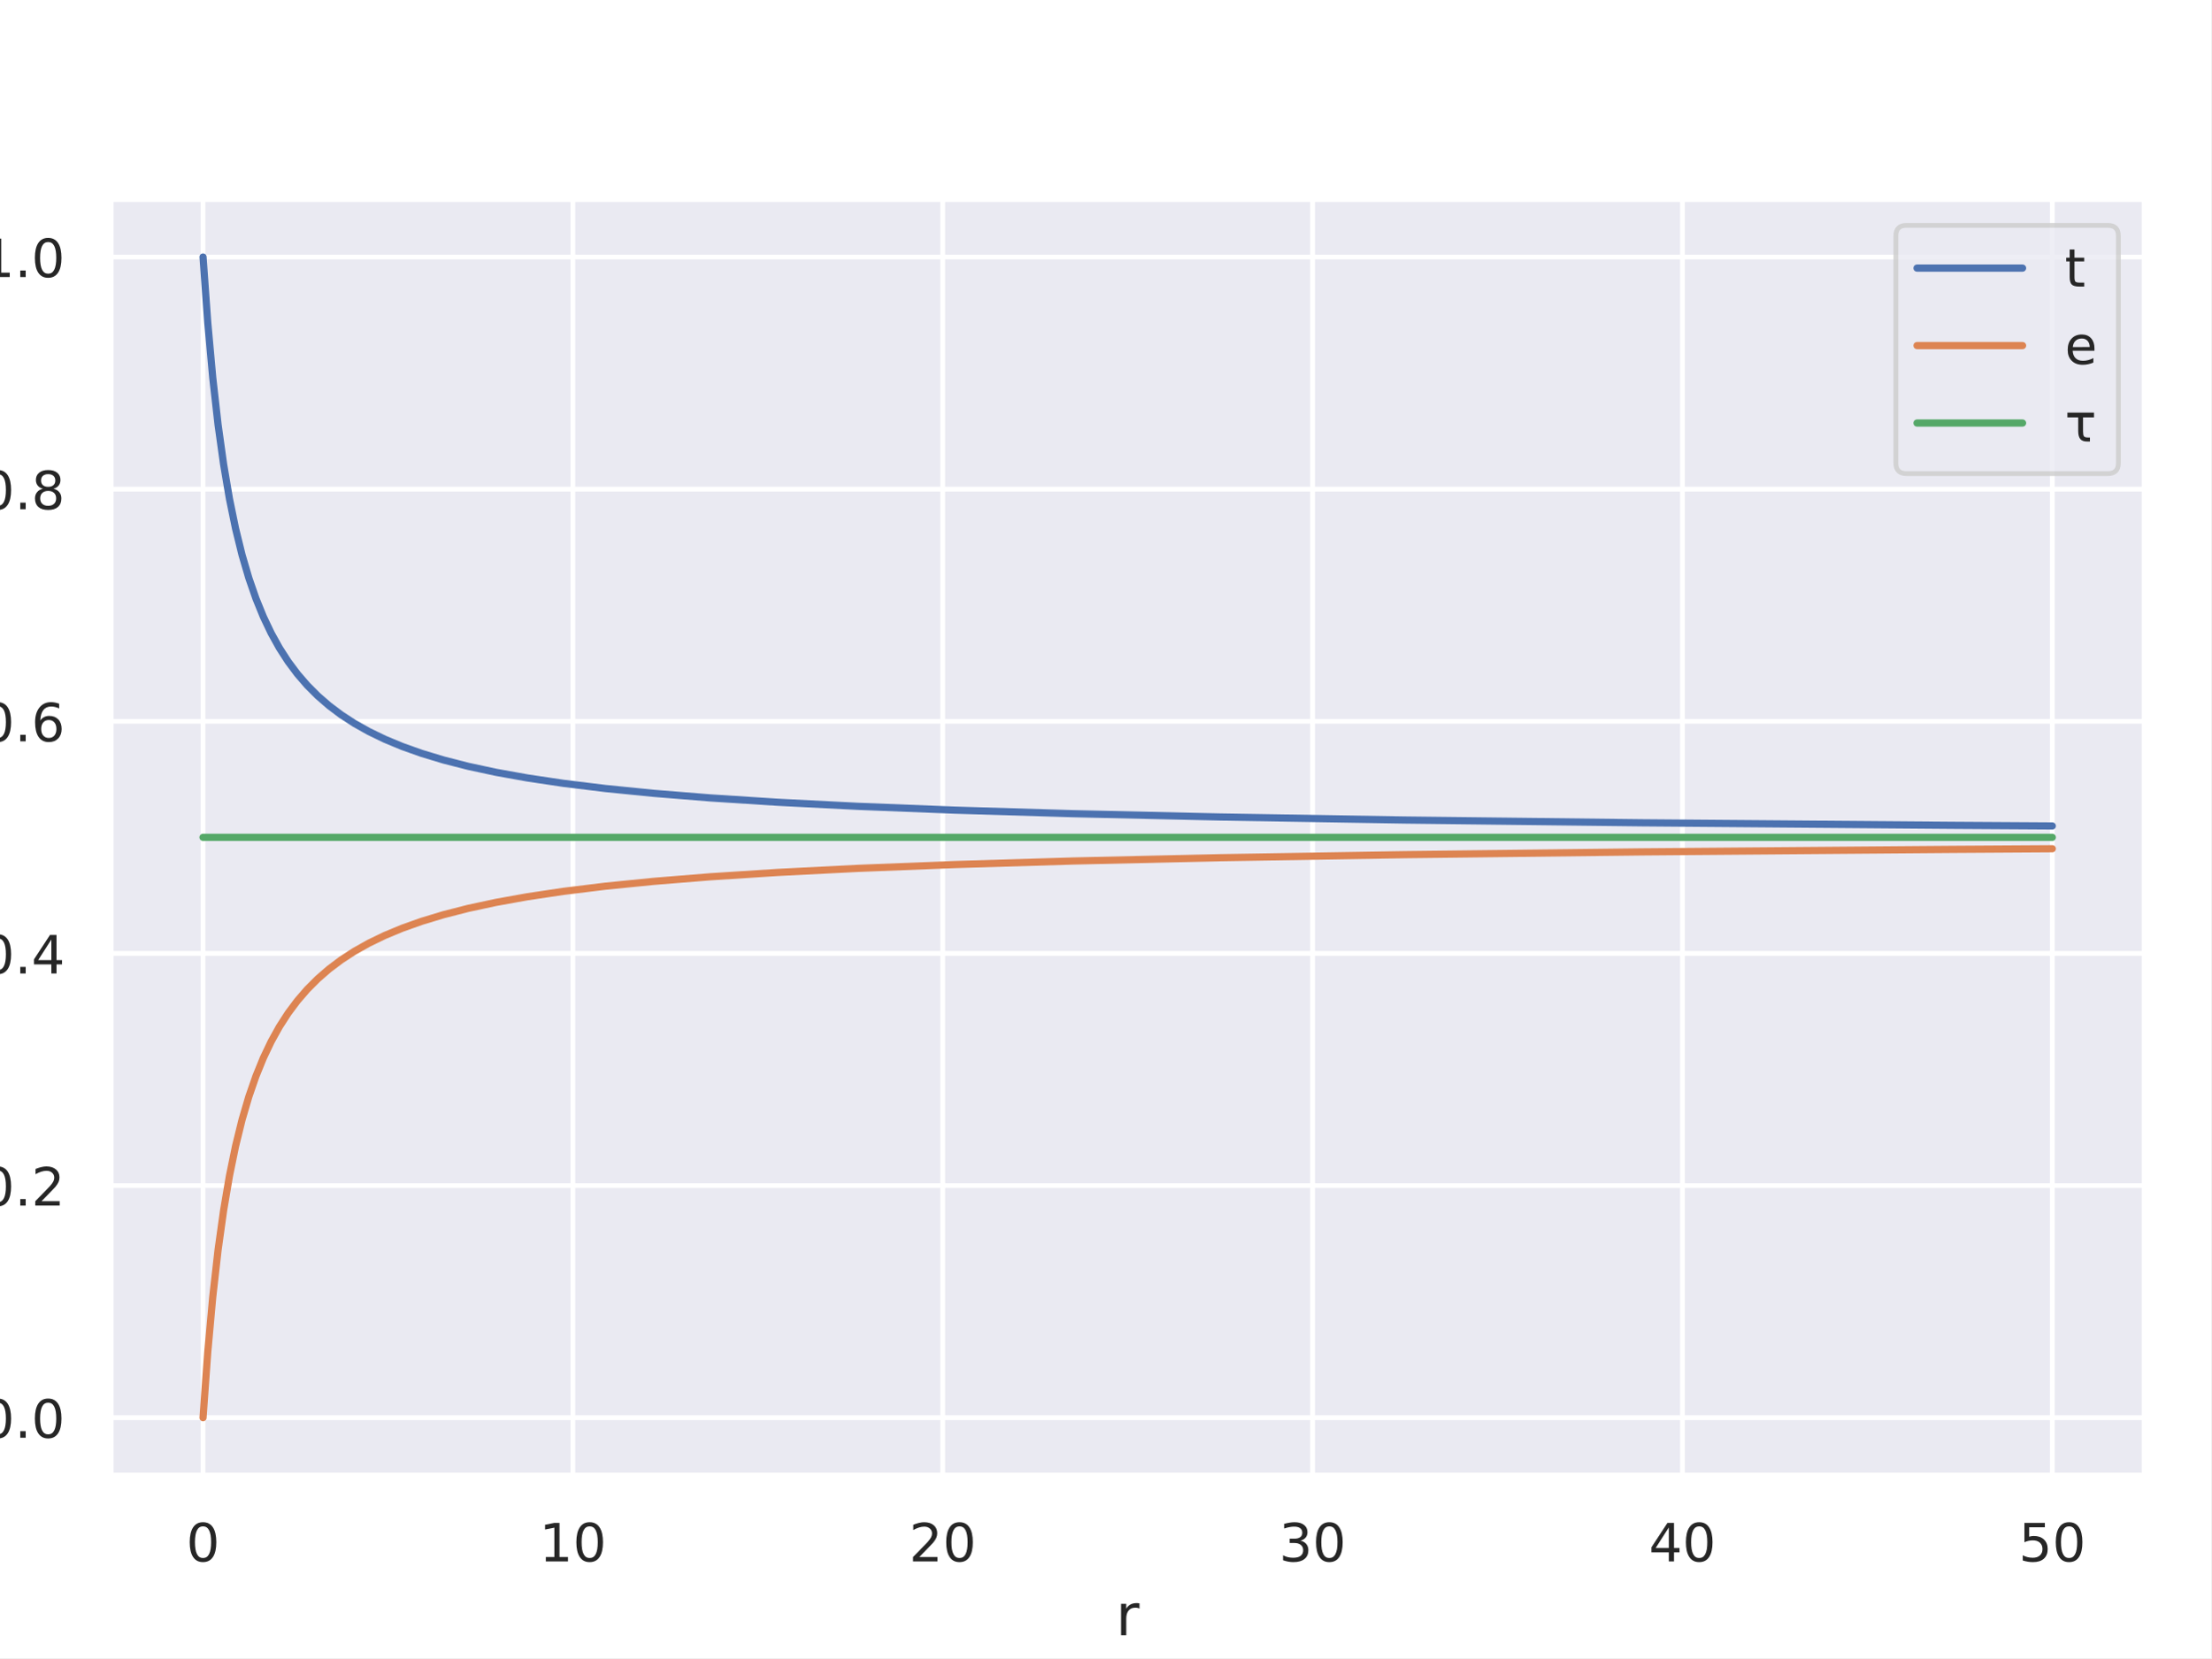
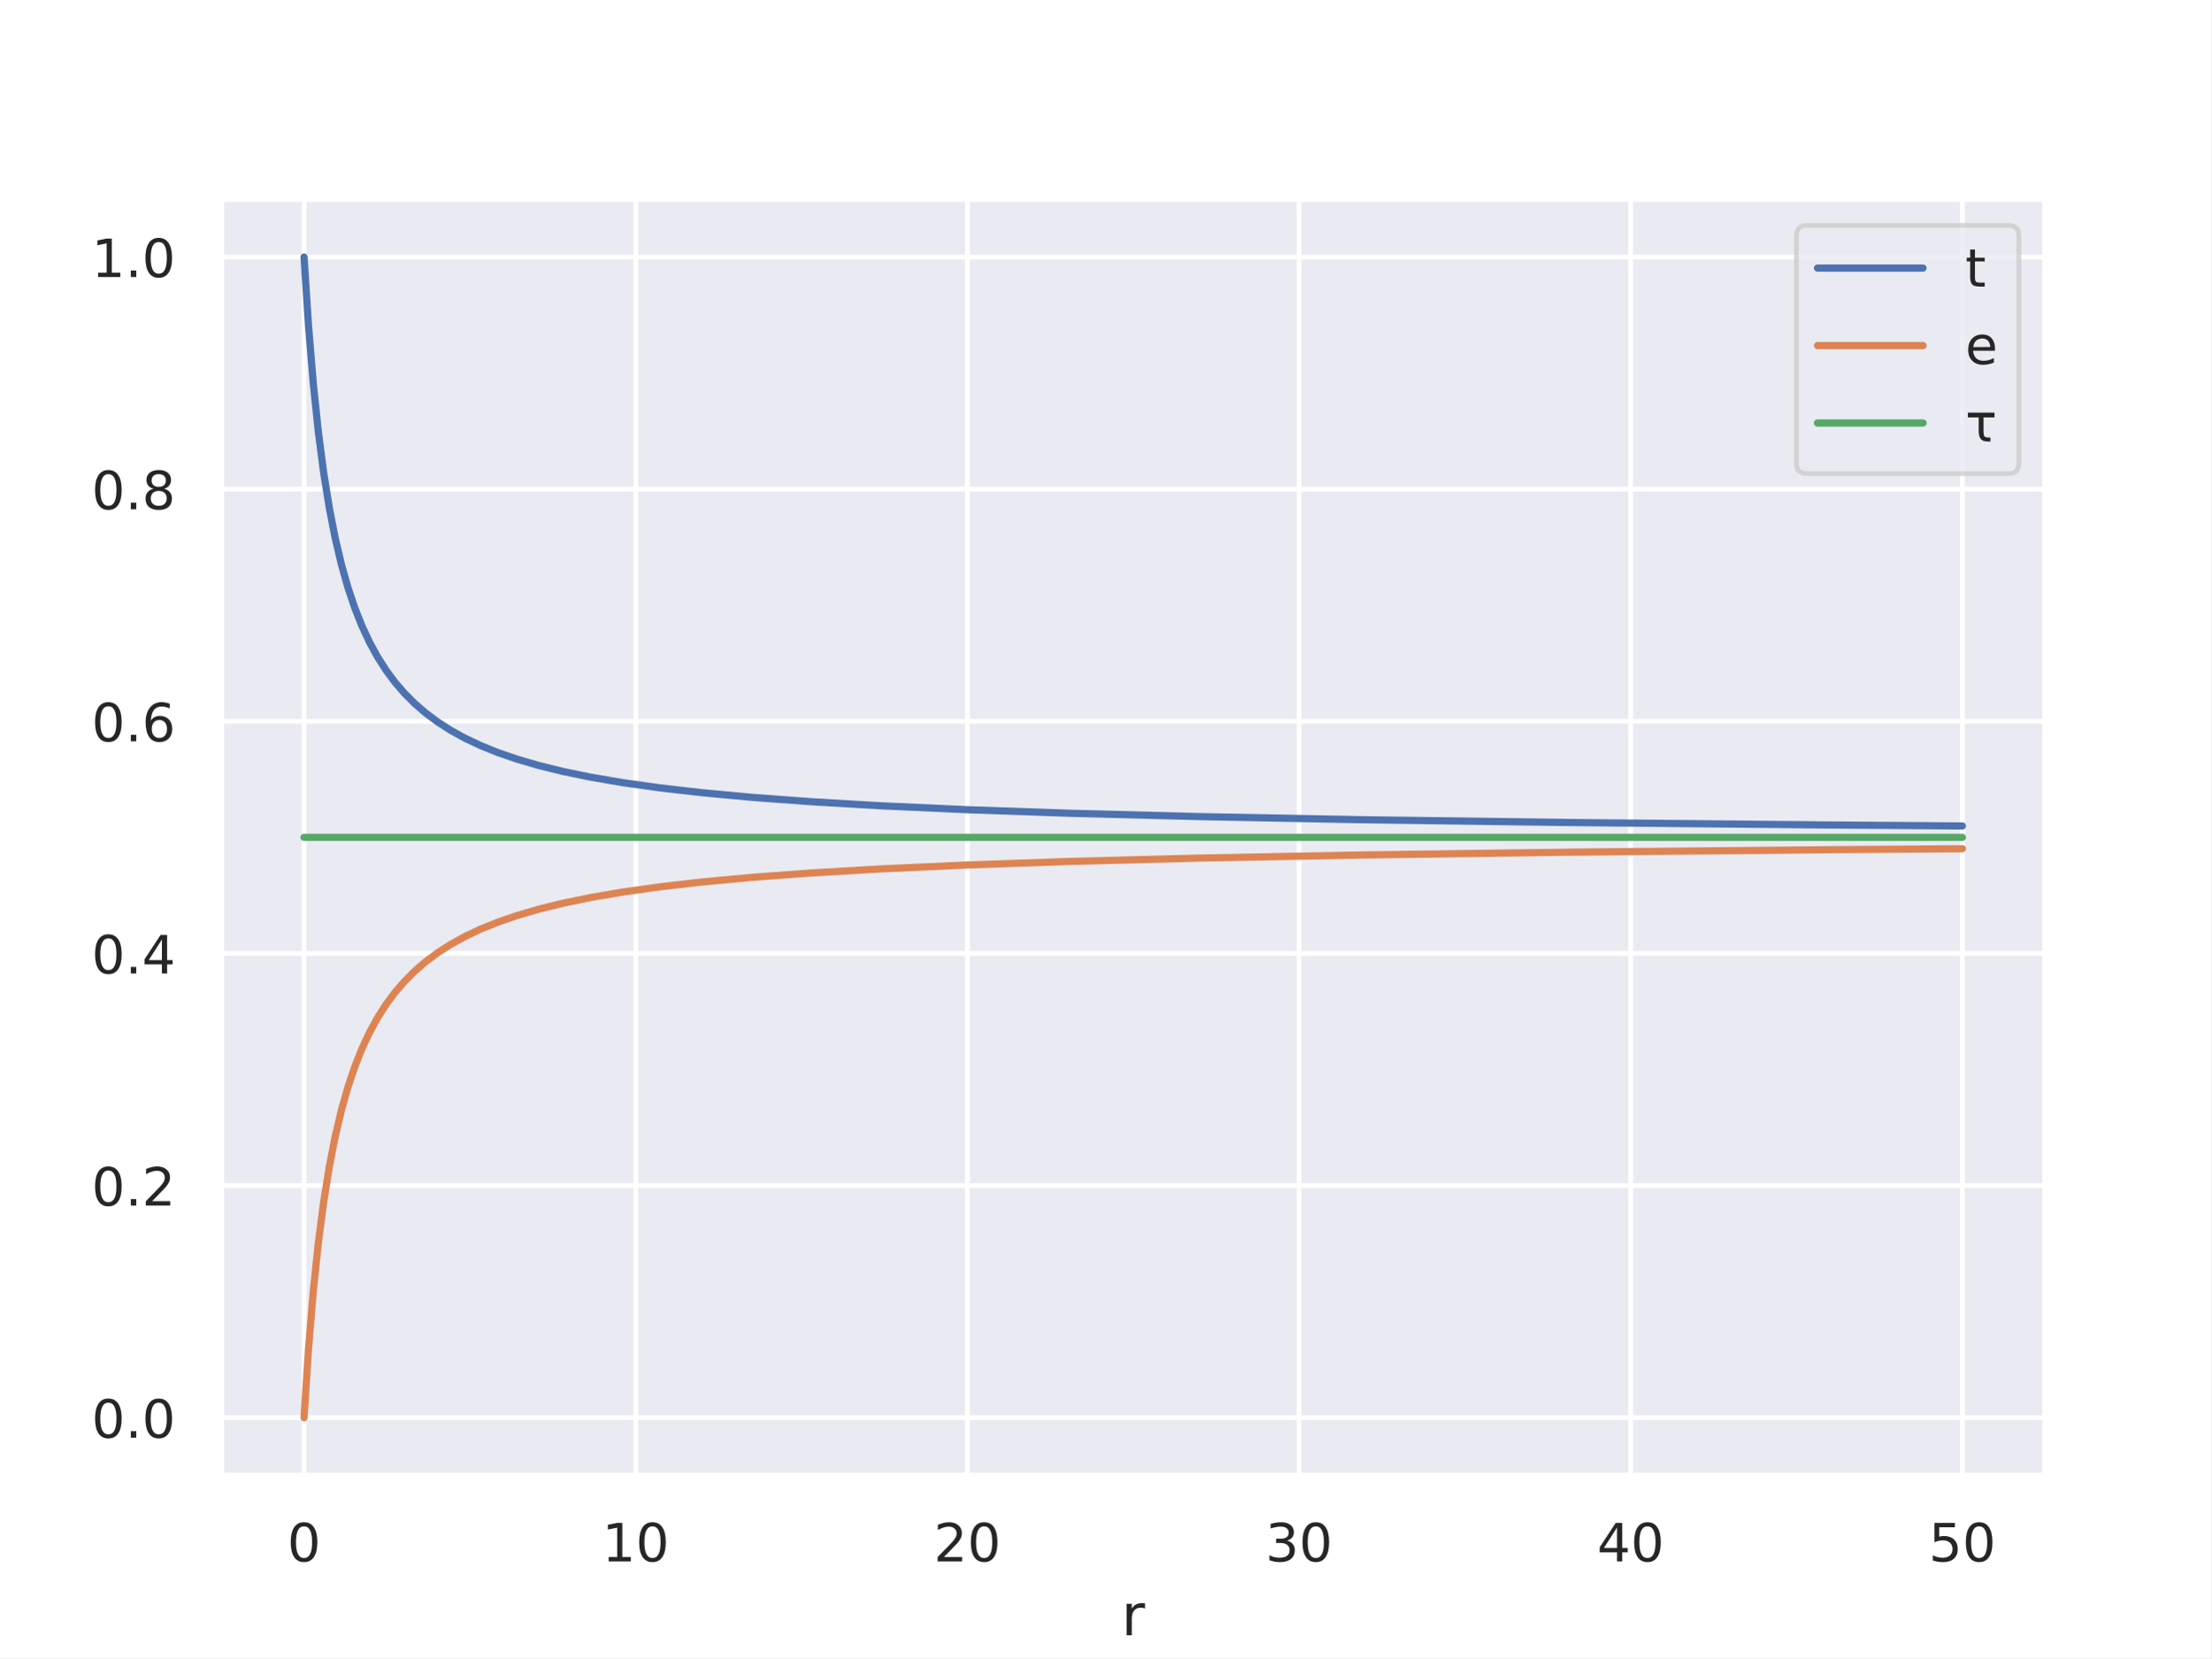
<svg xmlns="http://www.w3.org/2000/svg" xmlns:xlink="http://www.w3.org/1999/xlink" height="345.6pt" version="1.1" viewBox="0 0 460.8 345.6" width="460.8pt">
  <defs>
    <style type="text/css">
*{stroke-linecap:butt;stroke-linejoin:round;}
  </style>
  </defs>
  <g id="figure_1">
    <g id="patch_1">
      <path d="M 0 345.6  L 460.8 345.6  L 460.8 0  L 0 0  z " style="fill:#ffffff;" />
    </g>
    <g id="axes_1">
      <g id="patch_2">
-         <path d="M 23.04 307.584  L 446.976 307.584  L 446.976 41.472  L 23.04 41.472  z " style="fill:#eaeaf2;" />
+         <path d="M 46.08 307.584  L 426.24 307.584  L 426.24 41.472  L 46.08 41.472  z " style="fill:#eaeaf2;" />
      </g>
      <g id="matplotlib.axis_1">
        <g id="xtick_1">
          <g id="line2d_1">
-             <path clip-path="url(#p60ada49d25)" d="M 42.31 307.584  L 42.31 41.472  " style="fill:none;stroke:#ffffff;stroke-linecap:round;" />
+             <path clip-path="url(#pc9f1650d35)" d="M 63.36 307.584  L 63.36 41.472  " style="fill:none;stroke:#ffffff;stroke-linecap:round;" />
          </g>
          <g id="text_1">
            <defs>
              <path d="M 31.781 66.406  Q 24.172 66.406 20.328 58.906  Q 16.5 51.422 16.5 36.375  Q 16.5 21.391 20.328 13.891  Q 24.172 6.391 31.781 6.391  Q 39.453 6.391 43.281 13.891  Q 47.125 21.391 47.125 36.375  Q 47.125 51.422 43.281 58.906  Q 39.453 66.406 31.781 66.406  z M 31.781 74.219  Q 44.047 74.219 50.516 64.516  Q 56.984 54.828 56.984 36.375  Q 56.984 17.969 50.516 8.266  Q 44.047 -1.422 31.781 -1.422  Q 19.531 -1.422 13.062 8.266  Q 6.594 17.969 6.594 36.375  Q 6.594 54.828 13.062 64.516  Q 19.531 74.219 31.781 74.219  z " id="DejaVuSans-48" />
            </defs>
-             <g style="fill:#262626;" transform="translate(38.81044 325.4423)scale(0.11 -0.11)">
+             <g style="fill:#262626;" transform="translate(59.86062 325.4423)scale(0.11 -0.11)">
              <use xlink:href="#DejaVuSans-48" />
            </g>
          </g>
        </g>
        <g id="xtick_2">
          <g id="line2d_2">
-             <path clip-path="url(#p60ada49d25)" d="M 119.389 307.584  L 119.389 41.472  " style="fill:none;stroke:#ffffff;stroke-linecap:round;" />
+             <path clip-path="url(#pc9f1650d35)" d="M 132.48 307.584  L 132.48 41.472  " style="fill:none;stroke:#ffffff;stroke-linecap:round;" />
          </g>
          <g id="text_2">
            <defs>
              <path d="M 12.406 8.297  L 28.516 8.297  L 28.516 63.922  L 10.984 60.406  L 10.984 69.391  L 28.422 72.906  L 38.281 72.906  L 38.281 8.297  L 54.391 8.297  L 54.391 0  L 12.406 0  z " id="DejaVuSans-49" />
            </defs>
-             <g style="fill:#262626;" transform="translate(112.3903 325.4423)scale(0.11 -0.11)">
+             <g style="fill:#262626;" transform="translate(125.4813 325.4423)scale(0.11 -0.11)">
              <use xlink:href="#DejaVuSans-49" />
              <use x="63.623" xlink:href="#DejaVuSans-48" />
            </g>
          </g>
        </g>
        <g id="xtick_3">
          <g id="line2d_3">
-             <path clip-path="url(#p60ada49d25)" d="M 196.468 307.584  L 196.468 41.472  " style="fill:none;stroke:#ffffff;stroke-linecap:round;" />
+             <path clip-path="url(#pc9f1650d35)" d="M 201.6 307.584  L 201.6 41.472  " style="fill:none;stroke:#ffffff;stroke-linecap:round;" />
          </g>
          <g id="text_3">
            <defs>
              <path d="M 19.188 8.297  L 53.609 8.297  L 53.609 0  L 7.328 0  L 7.328 8.297  Q 12.938 14.109 22.625 23.891  Q 32.328 33.688 34.812 36.531  Q 39.547 41.844 41.422 45.531  Q 43.312 49.219 43.312 52.781  Q 43.312 58.594 39.234 62.25  Q 35.156 65.922 28.609 65.922  Q 23.969 65.922 18.812 64.312  Q 13.672 62.703 7.812 59.422  L 7.812 69.391  Q 13.766 71.781 18.938 73  Q 24.125 74.219 28.422 74.219  Q 39.75 74.219 46.484 68.547  Q 53.219 62.891 53.219 53.422  Q 53.219 48.922 51.531 44.891  Q 49.859 40.875 45.406 35.406  Q 44.188 33.984 37.641 27.219  Q 31.109 20.453 19.188 8.297  z " id="DejaVuSans-50" />
            </defs>
-             <g style="fill:#262626;" transform="translate(189.4696 325.4423)scale(0.11 -0.11)">
+             <g style="fill:#262626;" transform="translate(194.6012 325.4423)scale(0.11 -0.11)">
              <use xlink:href="#DejaVuSans-50" />
              <use x="63.623" xlink:href="#DejaVuSans-48" />
            </g>
          </g>
        </g>
        <g id="xtick_4">
          <g id="line2d_4">
-             <path clip-path="url(#p60ada49d25)" d="M 273.548 307.584  L 273.548 41.472  " style="fill:none;stroke:#ffffff;stroke-linecap:round;" />
+             <path clip-path="url(#pc9f1650d35)" d="M 270.72 307.584  L 270.72 41.472  " style="fill:none;stroke:#ffffff;stroke-linecap:round;" />
          </g>
          <g id="text_4">
            <defs>
              <path d="M 40.578 39.312  Q 47.656 37.797 51.625 33  Q 55.609 28.219 55.609 21.188  Q 55.609 10.406 48.188 4.484  Q 40.766 -1.422 27.094 -1.422  Q 22.516 -1.422 17.656 -0.516  Q 12.797 0.391 7.625 2.203  L 7.625 11.719  Q 11.719 9.328 16.594 8.109  Q 21.484 6.891 26.812 6.891  Q 36.078 6.891 40.938 10.547  Q 45.797 14.203 45.797 21.188  Q 45.797 27.641 41.281 31.266  Q 36.766 34.906 28.719 34.906  L 20.219 34.906  L 20.219 43.016  L 29.109 43.016  Q 36.375 43.016 40.234 45.922  Q 44.094 48.828 44.094 54.297  Q 44.094 59.906 40.109 62.906  Q 36.141 65.922 28.719 65.922  Q 24.656 65.922 20.016 65.031  Q 15.375 64.156 9.812 62.312  L 9.812 71.094  Q 15.438 72.656 20.344 73.438  Q 25.25 74.219 29.594 74.219  Q 40.828 74.219 47.359 69.109  Q 53.906 64.016 53.906 55.328  Q 53.906 49.266 50.438 45.094  Q 46.969 40.922 40.578 39.312  z " id="DejaVuSans-51" />
            </defs>
-             <g style="fill:#262626;" transform="translate(266.5489 325.4423)scale(0.11 -0.11)">
+             <g style="fill:#262626;" transform="translate(263.7212 325.4423)scale(0.11 -0.11)">
              <use xlink:href="#DejaVuSans-51" />
              <use x="63.623" xlink:href="#DejaVuSans-48" />
            </g>
          </g>
        </g>
        <g id="xtick_5">
          <g id="line2d_5">
-             <path clip-path="url(#p60ada49d25)" d="M 350.627 307.584  L 350.627 41.472  " style="fill:none;stroke:#ffffff;stroke-linecap:round;" />
+             <path clip-path="url(#pc9f1650d35)" d="M 339.84 307.584  L 339.84 41.472  " style="fill:none;stroke:#ffffff;stroke-linecap:round;" />
          </g>
          <g id="text_5">
            <defs>
              <path d="M 37.797 64.312  L 12.891 25.391  L 37.797 25.391  z M 35.203 72.906  L 47.609 72.906  L 47.609 25.391  L 58.016 25.391  L 58.016 17.188  L 47.609 17.188  L 47.609 0  L 37.797 0  L 37.797 17.188  L 4.891 17.188  L 4.891 26.703  z " id="DejaVuSans-52" />
            </defs>
-             <g style="fill:#262626;" transform="translate(343.6282 325.4423)scale(0.11 -0.11)">
+             <g style="fill:#262626;" transform="translate(332.8413 325.4423)scale(0.11 -0.11)">
              <use xlink:href="#DejaVuSans-52" />
              <use x="63.623" xlink:href="#DejaVuSans-48" />
            </g>
          </g>
        </g>
        <g id="xtick_6">
          <g id="line2d_6">
-             <path clip-path="url(#p60ada49d25)" d="M 427.706 307.584  L 427.706 41.472  " style="fill:none;stroke:#ffffff;stroke-linecap:round;" />
+             <path clip-path="url(#pc9f1650d35)" d="M 408.96 307.584  L 408.96 41.472  " style="fill:none;stroke:#ffffff;stroke-linecap:round;" />
          </g>
          <g id="text_6">
            <defs>
              <path d="M 10.797 72.906  L 49.516 72.906  L 49.516 64.594  L 19.828 64.594  L 19.828 46.734  Q 21.969 47.469 24.109 47.828  Q 26.266 48.188 28.422 48.188  Q 40.625 48.188 47.75 41.5  Q 54.891 34.812 54.891 23.391  Q 54.891 11.625 47.562 5.094  Q 40.234 -1.422 26.906 -1.422  Q 22.312 -1.422 17.547 -0.641  Q 12.797 0.141 7.719 1.703  L 7.719 11.625  Q 12.109 9.234 16.797 8.062  Q 21.484 6.891 26.703 6.891  Q 35.156 6.891 40.078 11.328  Q 45.016 15.766 45.016 23.391  Q 45.016 31 40.078 35.438  Q 35.156 39.891 26.703 39.891  Q 22.75 39.891 18.812 39.016  Q 14.891 38.141 10.797 36.281  z " id="DejaVuSans-53" />
            </defs>
-             <g style="fill:#262626;" transform="translate(420.7074 325.4423)scale(0.11 -0.11)">
+             <g style="fill:#262626;" transform="translate(401.9613 325.4423)scale(0.11 -0.11)">
              <use xlink:href="#DejaVuSans-53" />
              <use x="63.623" xlink:href="#DejaVuSans-48" />
            </g>
          </g>
        </g>
        <g id="text_7">
          <defs>
            <path d="M 41.109 46.297  Q 39.594 47.172 37.812 47.578  Q 36.031 48 33.891 48  Q 26.266 48 22.188 43.047  Q 18.109 38.094 18.109 28.812  L 18.109 0  L 9.078 0  L 9.078 54.688  L 18.109 54.688  L 18.109 46.188  Q 20.953 51.172 25.484 53.578  Q 30.031 56 36.531 56  Q 37.453 56 38.578 55.875  Q 39.703 55.766 41.062 55.516  z " id="DejaVuSans-114" />
          </defs>
-           <g style="fill:#262626;" transform="translate(232.5414 340.8481)scale(0.12 -0.12)">
+           <g style="fill:#262626;" transform="translate(233.6934 340.8481)scale(0.12 -0.12)">
            <use xlink:href="#DejaVuSans-114" />
          </g>
        </g>
      </g>
      <g id="matplotlib.axis_2">
        <g id="ytick_1">
          <g id="line2d_7">
-             <path clip-path="url(#p60ada49d25)" d="M 23.04 295.488  L 446.976 295.488  " style="fill:none;stroke:#ffffff;stroke-linecap:round;" />
+             <path clip-path="url(#pc9f1650d35)" d="M 46.08 295.488  L 426.24 295.488  " style="fill:none;stroke:#ffffff;stroke-linecap:round;" />
          </g>
          <g id="text_8">
            <defs>
              <path d="M 10.688 12.406  L 21 12.406  L 21 0  L 10.688 0  z " id="DejaVuSans-46" />
            </defs>
-             <g style="fill:#262626;" transform="translate(-3.953437 299.6671)scale(0.11 -0.11)">
+             <g style="fill:#262626;" transform="translate(19.08656 299.6671)scale(0.11 -0.11)">
              <use xlink:href="#DejaVuSans-48" />
              <use x="63.623" xlink:href="#DejaVuSans-46" />
              <use x="95.41" xlink:href="#DejaVuSans-48" />
            </g>
          </g>
        </g>
        <g id="ytick_2">
          <g id="line2d_8">
-             <path clip-path="url(#p60ada49d25)" d="M 23.04 247.104  L 446.976 247.104  " style="fill:none;stroke:#ffffff;stroke-linecap:round;" />
+             <path clip-path="url(#pc9f1650d35)" d="M 46.08 247.104  L 426.24 247.104  " style="fill:none;stroke:#ffffff;stroke-linecap:round;" />
          </g>
          <g id="text_9">
-             <g style="fill:#262626;" transform="translate(-3.953437 251.2831)scale(0.11 -0.11)">
+             <g style="fill:#262626;" transform="translate(19.08656 251.2831)scale(0.11 -0.11)">
              <use xlink:href="#DejaVuSans-48" />
              <use x="63.623" xlink:href="#DejaVuSans-46" />
              <use x="95.41" xlink:href="#DejaVuSans-50" />
            </g>
          </g>
        </g>
        <g id="ytick_3">
          <g id="line2d_9">
-             <path clip-path="url(#p60ada49d25)" d="M 23.04 198.72  L 446.976 198.72  " style="fill:none;stroke:#ffffff;stroke-linecap:round;" />
+             <path clip-path="url(#pc9f1650d35)" d="M 46.08 198.72  L 426.24 198.72  " style="fill:none;stroke:#ffffff;stroke-linecap:round;" />
          </g>
          <g id="text_10">
-             <g style="fill:#262626;" transform="translate(-3.953437 202.8991)scale(0.11 -0.11)">
+             <g style="fill:#262626;" transform="translate(19.08656 202.8991)scale(0.11 -0.11)">
              <use xlink:href="#DejaVuSans-48" />
              <use x="63.623" xlink:href="#DejaVuSans-46" />
              <use x="95.41" xlink:href="#DejaVuSans-52" />
            </g>
          </g>
        </g>
        <g id="ytick_4">
          <g id="line2d_10">
-             <path clip-path="url(#p60ada49d25)" d="M 23.04 150.336  L 446.976 150.336  " style="fill:none;stroke:#ffffff;stroke-linecap:round;" />
+             <path clip-path="url(#pc9f1650d35)" d="M 46.08 150.336  L 426.24 150.336  " style="fill:none;stroke:#ffffff;stroke-linecap:round;" />
          </g>
          <g id="text_11">
            <defs>
              <path d="M 33.016 40.375  Q 26.375 40.375 22.484 35.828  Q 18.609 31.297 18.609 23.391  Q 18.609 15.531 22.484 10.953  Q 26.375 6.391 33.016 6.391  Q 39.656 6.391 43.531 10.953  Q 47.406 15.531 47.406 23.391  Q 47.406 31.297 43.531 35.828  Q 39.656 40.375 33.016 40.375  z M 52.594 71.297  L 52.594 62.312  Q 48.875 64.062 45.094 64.984  Q 41.312 65.922 37.594 65.922  Q 27.828 65.922 22.672 59.328  Q 17.531 52.734 16.797 39.406  Q 19.672 43.656 24.016 45.922  Q 28.375 48.188 33.594 48.188  Q 44.578 48.188 50.953 41.516  Q 57.328 34.859 57.328 23.391  Q 57.328 12.156 50.688 5.359  Q 44.047 -1.422 33.016 -1.422  Q 20.359 -1.422 13.672 8.266  Q 6.984 17.969 6.984 36.375  Q 6.984 53.656 15.188 63.938  Q 23.391 74.219 37.203 74.219  Q 40.922 74.219 44.703 73.484  Q 48.484 72.75 52.594 71.297  z " id="DejaVuSans-54" />
            </defs>
-             <g style="fill:#262626;" transform="translate(-3.953437 154.5151)scale(0.11 -0.11)">
+             <g style="fill:#262626;" transform="translate(19.08656 154.5151)scale(0.11 -0.11)">
              <use xlink:href="#DejaVuSans-48" />
              <use x="63.623" xlink:href="#DejaVuSans-46" />
              <use x="95.41" xlink:href="#DejaVuSans-54" />
            </g>
          </g>
        </g>
        <g id="ytick_5">
          <g id="line2d_11">
-             <path clip-path="url(#p60ada49d25)" d="M 23.04 101.952  L 446.976 101.952  " style="fill:none;stroke:#ffffff;stroke-linecap:round;" />
+             <path clip-path="url(#pc9f1650d35)" d="M 46.08 101.952  L 426.24 101.952  " style="fill:none;stroke:#ffffff;stroke-linecap:round;" />
          </g>
          <g id="text_12">
            <defs>
              <path d="M 31.781 34.625  Q 24.75 34.625 20.719 30.859  Q 16.703 27.094 16.703 20.516  Q 16.703 13.922 20.719 10.156  Q 24.75 6.391 31.781 6.391  Q 38.812 6.391 42.859 10.172  Q 46.922 13.969 46.922 20.516  Q 46.922 27.094 42.891 30.859  Q 38.875 34.625 31.781 34.625  z M 21.922 38.812  Q 15.578 40.375 12.031 44.719  Q 8.5 49.078 8.5 55.328  Q 8.5 64.062 14.719 69.141  Q 20.953 74.219 31.781 74.219  Q 42.672 74.219 48.875 69.141  Q 55.078 64.062 55.078 55.328  Q 55.078 49.078 51.531 44.719  Q 48 40.375 41.703 38.812  Q 48.828 37.156 52.797 32.312  Q 56.781 27.484 56.781 20.516  Q 56.781 9.906 50.312 4.234  Q 43.844 -1.422 31.781 -1.422  Q 19.734 -1.422 13.25 4.234  Q 6.781 9.906 6.781 20.516  Q 6.781 27.484 10.781 32.312  Q 14.797 37.156 21.922 38.812  z M 18.312 54.391  Q 18.312 48.734 21.844 45.562  Q 25.391 42.391 31.781 42.391  Q 38.141 42.391 41.719 45.562  Q 45.312 48.734 45.312 54.391  Q 45.312 60.062 41.719 63.234  Q 38.141 66.406 31.781 66.406  Q 25.391 66.406 21.844 63.234  Q 18.312 60.062 18.312 54.391  z " id="DejaVuSans-56" />
            </defs>
-             <g style="fill:#262626;" transform="translate(-3.953437 106.1311)scale(0.11 -0.11)">
+             <g style="fill:#262626;" transform="translate(19.08656 106.1311)scale(0.11 -0.11)">
              <use xlink:href="#DejaVuSans-48" />
              <use x="63.623" xlink:href="#DejaVuSans-46" />
              <use x="95.41" xlink:href="#DejaVuSans-56" />
            </g>
          </g>
        </g>
        <g id="ytick_6">
          <g id="line2d_12">
-             <path clip-path="url(#p60ada49d25)" d="M 23.04 53.568  L 446.976 53.568  " style="fill:none;stroke:#ffffff;stroke-linecap:round;" />
+             <path clip-path="url(#pc9f1650d35)" d="M 46.08 53.568  L 426.24 53.568  " style="fill:none;stroke:#ffffff;stroke-linecap:round;" />
          </g>
          <g id="text_13">
-             <g style="fill:#262626;" transform="translate(-3.953437 57.74714)scale(0.11 -0.11)">
+             <g style="fill:#262626;" transform="translate(19.08656 57.74714)scale(0.11 -0.11)">
              <use xlink:href="#DejaVuSans-49" />
              <use x="63.623" xlink:href="#DejaVuSans-46" />
              <use x="95.41" xlink:href="#DejaVuSans-48" />
            </g>
          </g>
        </g>
      </g>
      <g id="line2d_13">
-         <path clip-path="url(#p60ada49d25)" d="M 42.31 53.568  L 43.296 67.294  L 44.337 78.756  L 45.439 88.497  L 46.596 96.791  L 47.813 103.957  L 49.093 110.188  L 50.434 115.639  L 51.845 120.456  L 53.325 124.73  L 54.874 128.536  L 56.508 131.967  L 58.227 135.064  L 60.046 137.885  L 61.973 140.465  L 64.023 142.839  L 66.213 145.033  L 68.564 147.075  L 71.107 148.988  L 73.867 150.783  L 76.881 152.475  L 80.187 154.075  L 83.841 155.593  L 87.903 157.036  L 92.443 158.409  L 97.546 159.716  L 103.319 160.96  L 109.894 162.145  L 117.425 163.271  L 126.112 164.34  L 136.217 165.353  L 148.057 166.31  L 162.063 167.213  L 178.781 168.061  L 198.969 168.856  L 223.65 169.596  L 254.244 170.283  L 292.776 170.917  L 342.208 171.497  L 407.018 172.024  L 427.706 172.156  L 427.706 172.156  " style="fill:none;stroke:#4c72b0;stroke-linecap:round;stroke-width:1.5;" />
+         <path clip-path="url(#pc9f1650d35)" d="M 63.36 53.568  L 64.293 67.956  L 65.288 79.955  L 66.339 90  L 67.452 98.549  L 68.62 105.84  L 69.85 112.146  L 71.143 117.633  L 72.498 122.436  L 73.922 126.68  L 75.422 130.463  L 76.998 133.842  L 78.663 136.893  L 80.419 139.65  L 82.285 142.169  L 84.276 144.484  L 86.405 146.619  L 88.7 148.605  L 91.181 150.457  L 93.884 152.195  L 96.842 153.83  L 100.105 155.377  L 103.72 156.842  L 107.757 158.233  L 112.284 159.554  L 117.399 160.811  L 123.212 162.005  L 129.862 163.139  L 137.527 164.216  L 146.43 165.236  L 156.854 166.201  L 169.164 167.11  L 183.845 167.965  L 201.547 168.766  L 223.155 169.513  L 249.891 170.206  L 283.498 170.846  L 326.519 171.432  L 382.763 171.966  L 408.96 172.156  L 408.96 172.156  " style="fill:none;stroke:#4c72b0;stroke-linecap:round;stroke-width:1.5;" />
      </g>
      <g id="line2d_14">
-         <path clip-path="url(#p60ada49d25)" d="M 42.31 295.488  L 43.296 281.762  L 44.337 270.3  L 45.439 260.559  L 46.596 252.265  L 47.813 245.099  L 49.093 238.868  L 50.434 233.417  L 51.845 228.6  L 53.325 224.326  L 54.874 220.52  L 56.508 217.089  L 58.227 213.992  L 60.046 211.171  L 61.973 208.591  L 64.023 206.217  L 66.213 204.023  L 68.564 201.981  L 71.107 200.068  L 73.867 198.273  L 76.881 196.581  L 80.187 194.981  L 83.841 193.463  L 87.903 192.02  L 92.443 190.647  L 97.546 189.34  L 103.319 188.096  L 109.894 186.911  L 117.425 185.785  L 126.112 184.716  L 136.217 183.703  L 148.057 182.746  L 162.063 181.843  L 178.781 180.995  L 198.969 180.2  L 223.65 179.46  L 254.244 178.773  L 292.776 178.139  L 342.208 177.559  L 407.018 177.032  L 427.706 176.9  L 427.706 176.9  " style="fill:none;stroke:#dd8452;stroke-linecap:round;stroke-width:1.5;" />
+         <path clip-path="url(#pc9f1650d35)" d="M 63.36 295.488  L 64.293 281.1  L 65.288 269.101  L 66.339 259.056  L 67.452 250.507  L 68.62 243.216  L 69.85 236.91  L 71.143 231.423  L 72.498 226.62  L 73.922 222.376  L 75.422 218.593  L 76.998 215.214  L 78.663 212.163  L 80.419 209.406  L 82.285 206.887  L 84.276 204.572  L 86.405 202.437  L 88.7 200.451  L 91.181 198.599  L 93.884 196.861  L 96.842 195.226  L 100.105 193.679  L 103.72 192.214  L 107.757 190.823  L 112.284 189.502  L 117.399 188.245  L 123.212 187.051  L 129.862 185.917  L 137.527 184.84  L 146.43 183.82  L 156.854 182.855  L 169.164 181.946  L 183.845 181.091  L 201.547 180.29  L 223.155 179.543  L 249.891 178.85  L 283.498 178.21  L 326.519 177.624  L 382.763 177.09  L 408.96 176.9  L 408.96 176.9  " style="fill:none;stroke:#dd8452;stroke-linecap:round;stroke-width:1.5;" />
      </g>
      <g id="line2d_15">
-         <path clip-path="url(#p60ada49d25)" d="M 42.31 174.528  L 427.706 174.528  L 427.706 174.528  " style="fill:none;stroke:#55a868;stroke-linecap:round;stroke-width:1.5;" />
+         <path clip-path="url(#pc9f1650d35)" d="M 63.36 174.528  L 408.96 174.528  L 408.96 174.528  " style="fill:none;stroke:#55a868;stroke-linecap:round;stroke-width:1.5;" />
      </g>
      <g id="line2d_16" />
      <g id="line2d_17" />
      <g id="line2d_18" />
      <g id="line2d_19" />
      <g id="patch_3">
-         <path d="M 23.04 307.584  L 23.04 41.472  " style="fill:none;stroke:#ffffff;stroke-linecap:square;stroke-linejoin:miter;stroke-width:1.25;" />
+         <path d="M 46.08 307.584  L 46.08 41.472  " style="fill:none;stroke:#ffffff;stroke-linecap:square;stroke-linejoin:miter;stroke-width:1.25;" />
      </g>
      <g id="patch_4">
-         <path d="M 446.976 307.584  L 446.976 41.472  " style="fill:none;stroke:#ffffff;stroke-linecap:square;stroke-linejoin:miter;stroke-width:1.25;" />
+         <path d="M 426.24 307.584  L 426.24 41.472  " style="fill:none;stroke:#ffffff;stroke-linecap:square;stroke-linejoin:miter;stroke-width:1.25;" />
      </g>
      <g id="patch_5">
-         <path d="M 23.04 307.584  L 446.976 307.584  " style="fill:none;stroke:#ffffff;stroke-linecap:square;stroke-linejoin:miter;stroke-width:1.25;" />
+         <path d="M 46.08 307.584  L 426.24 307.584  " style="fill:none;stroke:#ffffff;stroke-linecap:square;stroke-linejoin:miter;stroke-width:1.25;" />
      </g>
      <g id="patch_6">
-         <path d="M 23.04 41.472  L 446.976 41.472  " style="fill:none;stroke:#ffffff;stroke-linecap:square;stroke-linejoin:miter;stroke-width:1.25;" />
+         <path d="M 46.08 41.472  L 426.24 41.472  " style="fill:none;stroke:#ffffff;stroke-linecap:square;stroke-linejoin:miter;stroke-width:1.25;" />
      </g>
      <g id="legend_1">
        <g id="patch_7">
-           <path d="M 397.308 98.71  L 439.276 98.71  Q 441.476 98.71 441.476 96.51  L 441.476 49.172  Q 441.476 46.972 439.276 46.972  L 397.308 46.972  Q 395.108 46.972 395.108 49.172  L 395.108 96.51  Q 395.108 98.71 397.308 98.71  z " style="fill:#eaeaf2;opacity:0.8;stroke:#cccccc;stroke-linejoin:miter;" />
+           <path d="M 376.572 98.71  L 418.54 98.71  Q 420.74 98.71 420.74 96.51  L 420.74 49.172  Q 420.74 46.972 418.54 46.972  L 376.572 46.972  Q 374.372 46.972 374.372 49.172  L 374.372 96.51  Q 374.372 98.71 376.572 98.71  z " style="fill:#eaeaf2;opacity:0.8;stroke:#cccccc;stroke-linejoin:miter;" />
        </g>
        <g id="line2d_20">
-           <path d="M 399.508 55.88  L 421.508 55.88  " style="fill:none;stroke:#4c72b0;stroke-linecap:round;stroke-width:1.5;" />
+           <path d="M 378.772 55.88  L 400.772 55.88  " style="fill:none;stroke:#4c72b0;stroke-linecap:round;stroke-width:1.5;" />
        </g>
        <g id="line2d_21" />
        <g id="text_14">
          <defs>
            <path d="M 18.312 70.219  L 18.312 54.688  L 36.812 54.688  L 36.812 47.703  L 18.312 47.703  L 18.312 18.016  Q 18.312 11.328 20.141 9.422  Q 21.969 7.516 27.594 7.516  L 36.812 7.516  L 36.812 0  L 27.594 0  Q 17.188 0 13.234 3.875  Q 9.281 7.766 9.281 18.016  L 9.281 47.703  L 2.688 47.703  L 2.688 54.688  L 9.281 54.688  L 9.281 70.219  z " id="DejaVuSans-116" />
          </defs>
-           <g style="fill:#262626;" transform="translate(430.3076 59.73028)scale(0.11 -0.11)">
+           <g style="fill:#262626;" transform="translate(409.5716 59.73028)scale(0.11 -0.11)">
            <use xlink:href="#DejaVuSans-116" />
          </g>
        </g>
        <g id="line2d_22">
-           <path d="M 399.508 72.026  L 421.508 72.026  " style="fill:none;stroke:#dd8452;stroke-linecap:round;stroke-width:1.5;" />
+           <path d="M 378.772 72.026  L 400.772 72.026  " style="fill:none;stroke:#dd8452;stroke-linecap:round;stroke-width:1.5;" />
        </g>
        <g id="line2d_23" />
        <g id="text_15">
          <defs>
            <path d="M 56.203 29.594  L 56.203 25.203  L 14.891 25.203  Q 15.484 15.922 20.484 11.062  Q 25.484 6.203 34.422 6.203  Q 39.594 6.203 44.453 7.469  Q 49.312 8.734 54.109 11.281  L 54.109 2.781  Q 49.266 0.734 44.188 -0.344  Q 39.109 -1.422 33.891 -1.422  Q 20.797 -1.422 13.156 6.188  Q 5.516 13.812 5.516 26.812  Q 5.516 40.234 12.766 48.109  Q 20.016 56 32.328 56  Q 43.359 56 49.781 48.891  Q 56.203 41.797 56.203 29.594  z M 47.219 32.234  Q 47.125 39.594 43.094 43.984  Q 39.062 48.391 32.422 48.391  Q 24.906 48.391 20.391 44.141  Q 15.875 39.891 15.188 32.172  z " id="DejaVuSans-101" />
          </defs>
-           <g style="fill:#262626;" transform="translate(430.3076 75.87622)scale(0.11 -0.11)">
+           <g style="fill:#262626;" transform="translate(409.5716 75.87622)scale(0.11 -0.11)">
            <use xlink:href="#DejaVuSans-101" />
          </g>
        </g>
        <g id="line2d_24">
-           <path d="M 399.508 88.172  L 421.508 88.172  " style="fill:none;stroke:#55a868;stroke-linecap:round;stroke-width:1.5;" />
+           <path d="M 378.772 88.172  L 400.772 88.172  " style="fill:none;stroke:#55a868;stroke-linecap:round;stroke-width:1.5;" />
        </g>
        <g id="line2d_25" />
        <g id="text_16">
          <defs>
            <path d="M 36.234 9.969  Q 37.984 7.625 43.266 7.625  L 47.609 7.625  L 47.609 0  L 42.188 0  Q 33.406 0 29.391 4.688  Q 25.391 9.469 25.391 19.828  L 25.391 45.703  L 4.891 45.703  L 4.891 54.688  L 55.328 54.688  L 55.328 45.703  L 34.578 45.703  L 34.578 19.281  Q 34.578 12.203 36.234 9.969  z " id="DejaVuSans-964" />
          </defs>
-           <g style="fill:#262626;" transform="translate(430.3076 92.02216)scale(0.11 -0.11)">
+           <g style="fill:#262626;" transform="translate(409.5716 92.02216)scale(0.11 -0.11)">
            <use xlink:href="#DejaVuSans-964" />
          </g>
        </g>
      </g>
    </g>
  </g>
  <defs>
-     <clipPath id="p60ada49d25">
-       <rect height="266.112" width="423.936" x="23.04" y="41.472" />
+     <clipPath id="pc9f1650d35">
+       <rect height="266.112" width="380.16" x="46.08" y="41.472" />
    </clipPath>
  </defs>
</svg>
